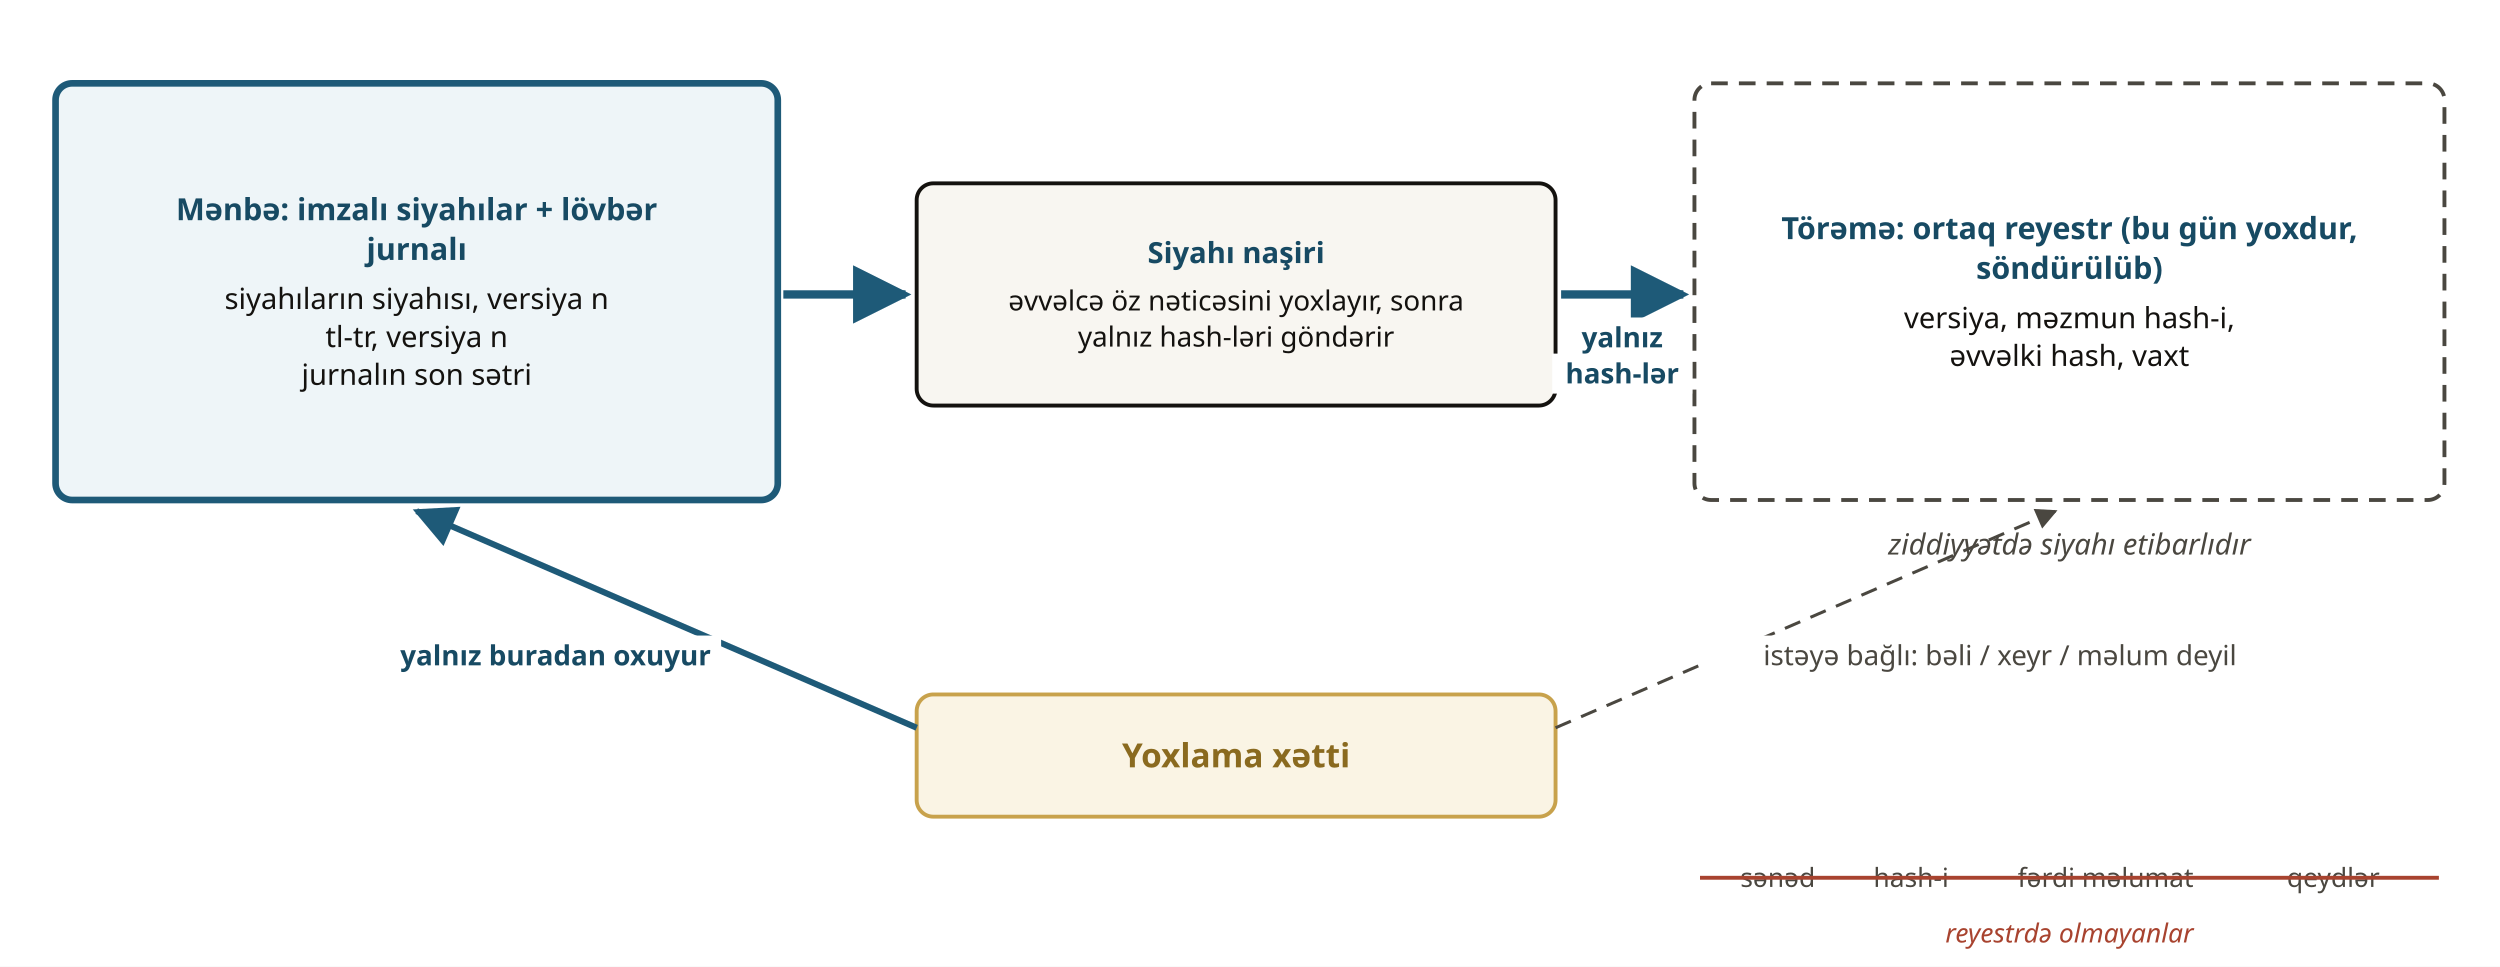
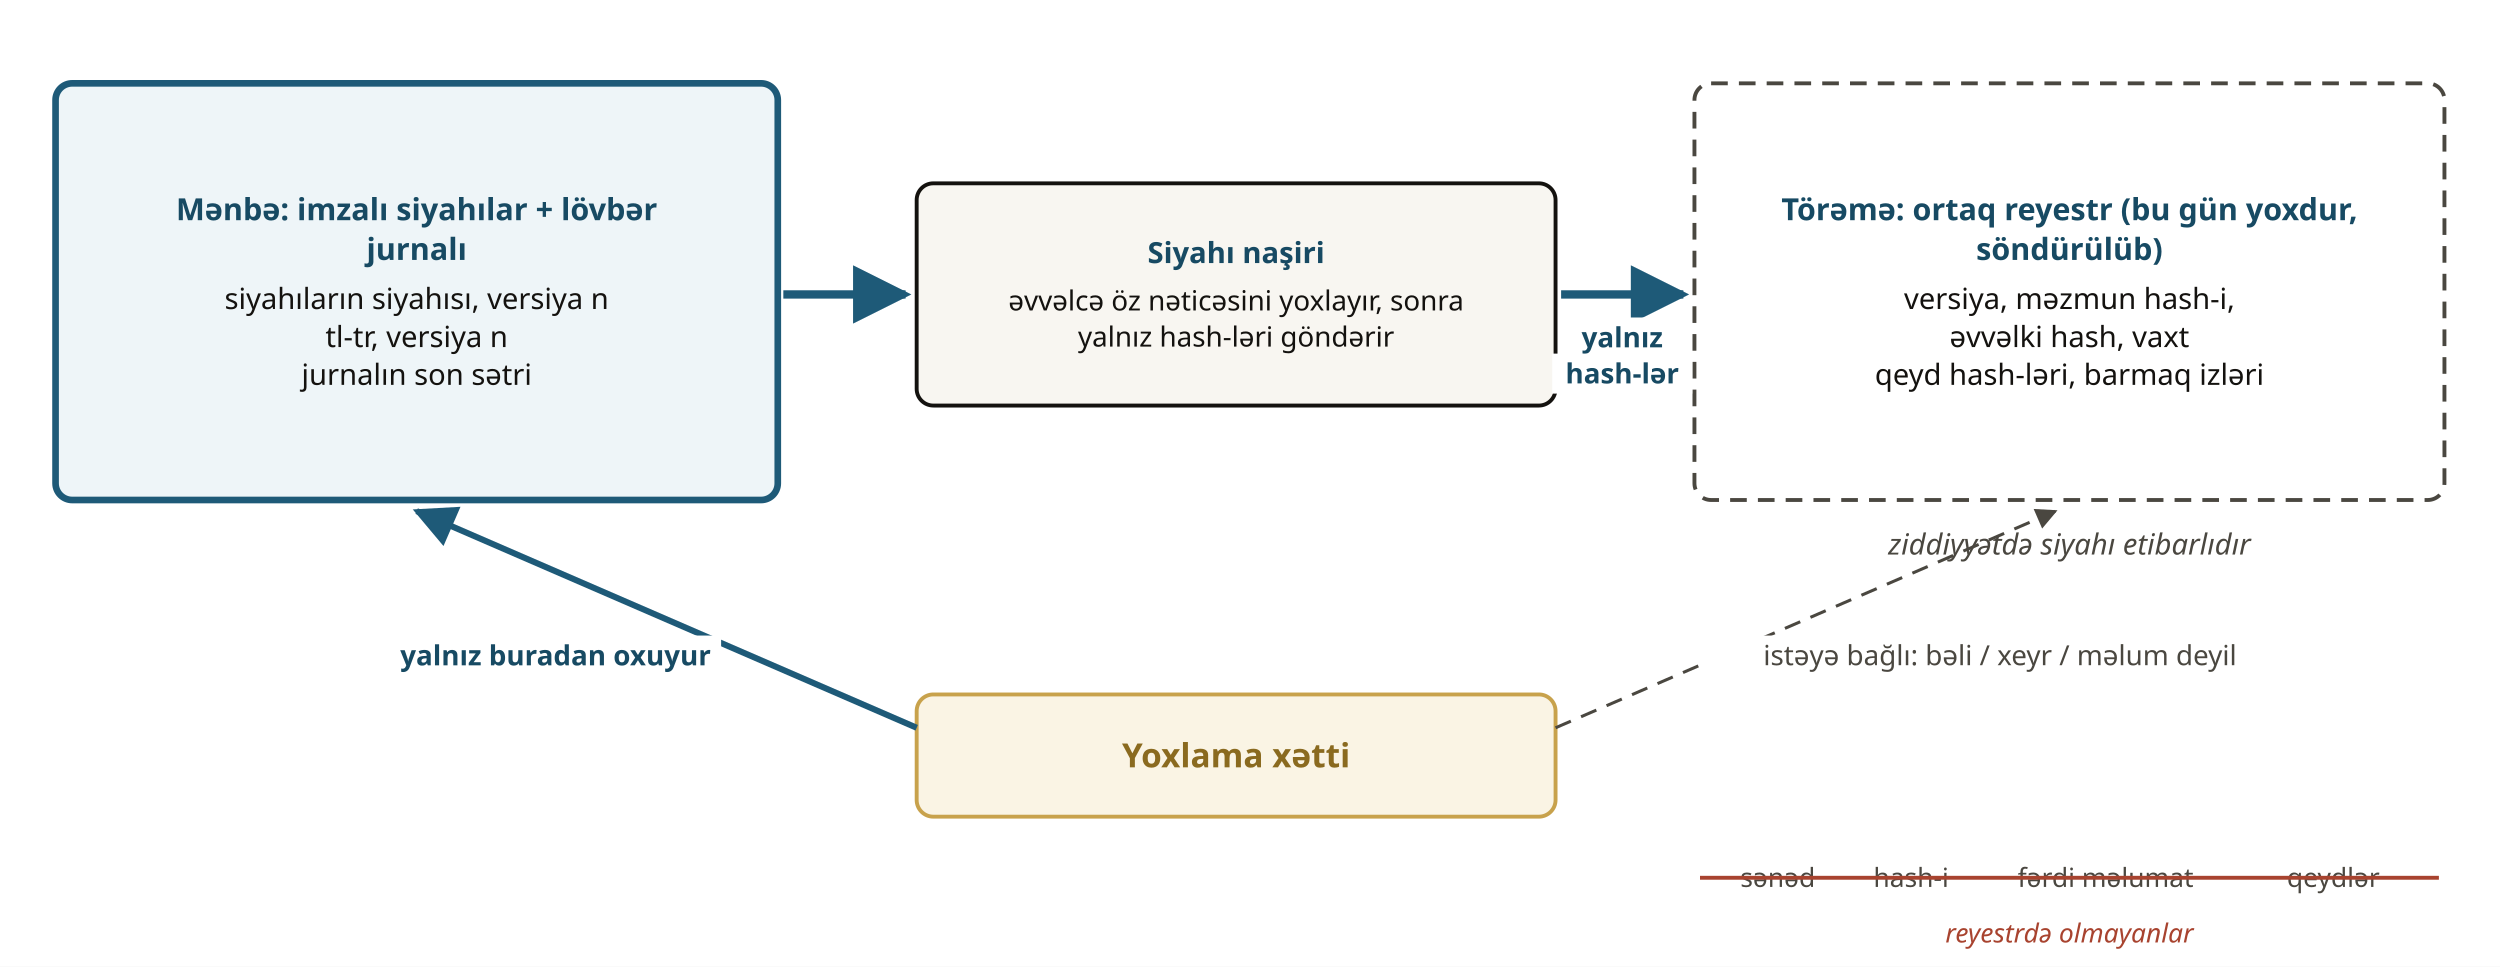
<svg xmlns="http://www.w3.org/2000/svg" viewBox="0 0 900 348" width="900" height="348" font-family="IBM Plex Sans">
  <defs>
    <marker id="ar" viewBox="0 0 10 10" refX="9" refY="5" markerWidth="7" markerHeight="7" orient="auto-start-reverse">
      <path d="M0,0 L10,5 L0,10 z" fill="#1E5A78" />
    </marker>
    <marker id="arm" viewBox="0 0 10 10" refX="9" refY="5" markerWidth="7" markerHeight="7" orient="auto-start-reverse">
      <path d="M0,0 L10,5 L0,10 z" fill="#4A4740" />
    </marker>
    <marker id="arr" viewBox="0 0 10 10" refX="9" refY="5" markerWidth="7" markerHeight="7" orient="auto-start-reverse">
      <path d="M0,0 L10,5 L0,10 z" fill="#A8432F" />
    </marker>
    <marker id="arg" viewBox="0 0 10 10" refX="9" refY="5" markerWidth="7" markerHeight="7" orient="auto-start-reverse">
      <path d="M0,0 L10,5 L0,10 z" fill="#C8A24C" />
    </marker>
  </defs>
  <rect x="0" y="0" width="900" height="348" fill="#FFFFFF" />
  <rect x="20" y="30" width="260" height="150" rx="6" fill="#EEF5F8" stroke="#1E5A78" stroke-width="2.4" />
  <text x="150" y="75.4" font-size="11" font-weight="700" fill="#174A63" text-anchor="middle" dominant-baseline="middle">Mənbə: imzalı siyahılar + lövbər</text>
  <text x="150" y="89.7" font-size="11" font-weight="700" fill="#174A63" text-anchor="middle" dominant-baseline="middle">jurnalı</text>
  <text x="150" y="107.6" font-size="10.5" font-weight="500" fill="#14120F" text-anchor="middle" dominant-baseline="middle">siyahıların siyahısı, versiya n</text>
  <text x="150" y="121.3" font-size="10.5" font-weight="500" fill="#14120F" text-anchor="middle" dominant-baseline="middle">tl-tr, versiya n</text>
  <text x="150" y="134.9" font-size="10.5" font-weight="500" fill="#14120F" text-anchor="middle" dominant-baseline="middle">jurnalın son sətri</text>
  <rect x="330" y="66" width="230" height="80" rx="6" fill="#F8F6F1" stroke="#14120F" stroke-width="1.4" />
  <text x="445" y="91.0" font-size="10.5" font-weight="700" fill="#174A63" text-anchor="middle" dominant-baseline="middle">Siyahı naşiri</text>
  <text x="445" y="108.3" font-size="10" font-weight="500" fill="#14120F" text-anchor="middle" dominant-baseline="middle">əvvəlcə öz nəticəsini yoxlayır, sonra</text>
  <text x="445" y="121.3" font-size="10" font-weight="500" fill="#14120F" text-anchor="middle" dominant-baseline="middle">yalnız hash-ləri göndərir</text>
  <rect x="610" y="30" width="270" height="150" rx="6" fill="#FFFFFF" stroke="#4A4740" stroke-width="1.4" stroke-dasharray="6 4" />
-   <text x="745" y="82.2" font-size="11" font-weight="700" fill="#174A63" text-anchor="middle" dominant-baseline="middle">Törəmə: ortaq reyestr (bu gün yoxdur,</text>
-   <text x="745" y="96.5" font-size="11" font-weight="700" fill="#174A63" text-anchor="middle" dominant-baseline="middle">söndürülüb)</text>
-   <text x="745" y="114.5" font-size="10.5" font-weight="500" fill="#14120F" text-anchor="middle" dominant-baseline="middle">versiya, məzmun hash-i,</text>
-   <text x="745" y="128.1" font-size="10.5" font-weight="500" fill="#14120F" text-anchor="middle" dominant-baseline="middle">əvvəlki hash, vaxt</text>
+   <text x="745" y="75.4" font-size="11" font-weight="700" fill="#174A63" text-anchor="middle" dominant-baseline="middle">Törəmə: ortaq reyestr (bu gün yoxdur,</text>
+   <text x="745" y="89.7" font-size="11" font-weight="700" fill="#174A63" text-anchor="middle" dominant-baseline="middle">söndürülüb)</text>
+   <text x="745" y="107.6" font-size="10.5" font-weight="500" fill="#14120F" text-anchor="middle" dominant-baseline="middle">versiya, məzmun hash-i,</text>
+   <text x="745" y="121.3" font-size="10.5" font-weight="500" fill="#14120F" text-anchor="middle" dominant-baseline="middle">əvvəlki hash, vaxt</text>
+   <text x="745" y="134.9" font-size="10.5" font-weight="500" fill="#14120F" text-anchor="middle" dominant-baseline="middle">qeyd hash-ləri, barmaq izləri</text>
  <line x1="282" y1="106" x2="326" y2="106" stroke="#1E5A78" stroke-width="3" marker-end="url(#ar)" />
  <line x1="562" y1="106" x2="606" y2="106" stroke="#1E5A78" stroke-width="3" marker-end="url(#ar)" />
  <rect x="564.1" y="114.3" width="39.8" height="14.4" fill="#FFFFFF" />
  <text x="584" y="121.5" font-size="10" font-weight="600" fill="#174A63" text-anchor="middle" dominant-baseline="middle">yalnız</text>
  <rect x="558.8" y="127.3" width="50.4" height="14.4" fill="#FFFFFF" />
  <text x="584" y="134.5" font-size="10" font-weight="600" fill="#174A63" text-anchor="middle" dominant-baseline="middle">hash-lər</text>
  <text x="745" y="196.0" font-size="10.5" font-weight="400" fill="#4A4740" text-anchor="middle" dominant-baseline="middle" font-style="italic">ziddiyyətdə siyahı etibarlıdır</text>
  <rect x="330" y="250" width="230" height="44" rx="6" fill="#FAF4E4" stroke="#C8A24C" stroke-width="1.4" />
  <text x="445" y="272.0" font-size="12" font-weight="700" fill="#8A6A1F" text-anchor="middle" dominant-baseline="middle">Yoxlama xətti</text>
  <line x1="330" y1="262" x2="150" y2="184" stroke="#1E5A78" stroke-width="2.2" marker-end="url(#ar)" />
  <rect x="140.3" y="228.8" width="119.3" height="14.4" fill="#FFFFFF" />
  <text x="200" y="236.0" font-size="10" font-weight="600" fill="#174A63" text-anchor="middle" dominant-baseline="middle">yalnız buradan oxuyur</text>
  <line x1="560" y1="262" x2="740" y2="184" stroke="#4A4740" stroke-width="1.1" stroke-dasharray="6 4" marker-end="url(#arm)" />
  <rect x="612.6" y="228.8" width="214.7" height="14.4" fill="#FFFFFF" />
  <text x="720" y="236.0" font-size="10" font-weight="400" fill="#4A4740" text-anchor="middle" dominant-baseline="middle">istəyə bağlı: bəli / xeyr / məlum deyil</text>
  <text x="640" y="316.0" font-size="9.5" font-weight="400" fill="#4A4740" text-anchor="middle" dominant-baseline="middle">sənəd</text>
  <text x="688" y="316.0" font-size="9.5" font-weight="400" fill="#4A4740" text-anchor="middle" dominant-baseline="middle">hash-i</text>
  <text x="758" y="316.0" font-size="9.5" font-weight="400" fill="#4A4740" text-anchor="middle" dominant-baseline="middle">fərdi məlumat</text>
  <text x="840" y="316.0" font-size="9.5" font-weight="400" fill="#4A4740" text-anchor="middle" dominant-baseline="middle">qeydlər</text>
  <line x1="612" y1="316" x2="878" y2="316" stroke="#A8432F" stroke-width="1.4" />
  <rect x="690.6" y="329.2" width="108.7" height="13.7" fill="#FFFFFF" />
  <text x="745" y="336.0" font-size="9.5" font-weight="400" fill="#A8432F" text-anchor="middle" dominant-baseline="middle" font-style="italic">reyestrdə olmayanlar</text>
</svg>
